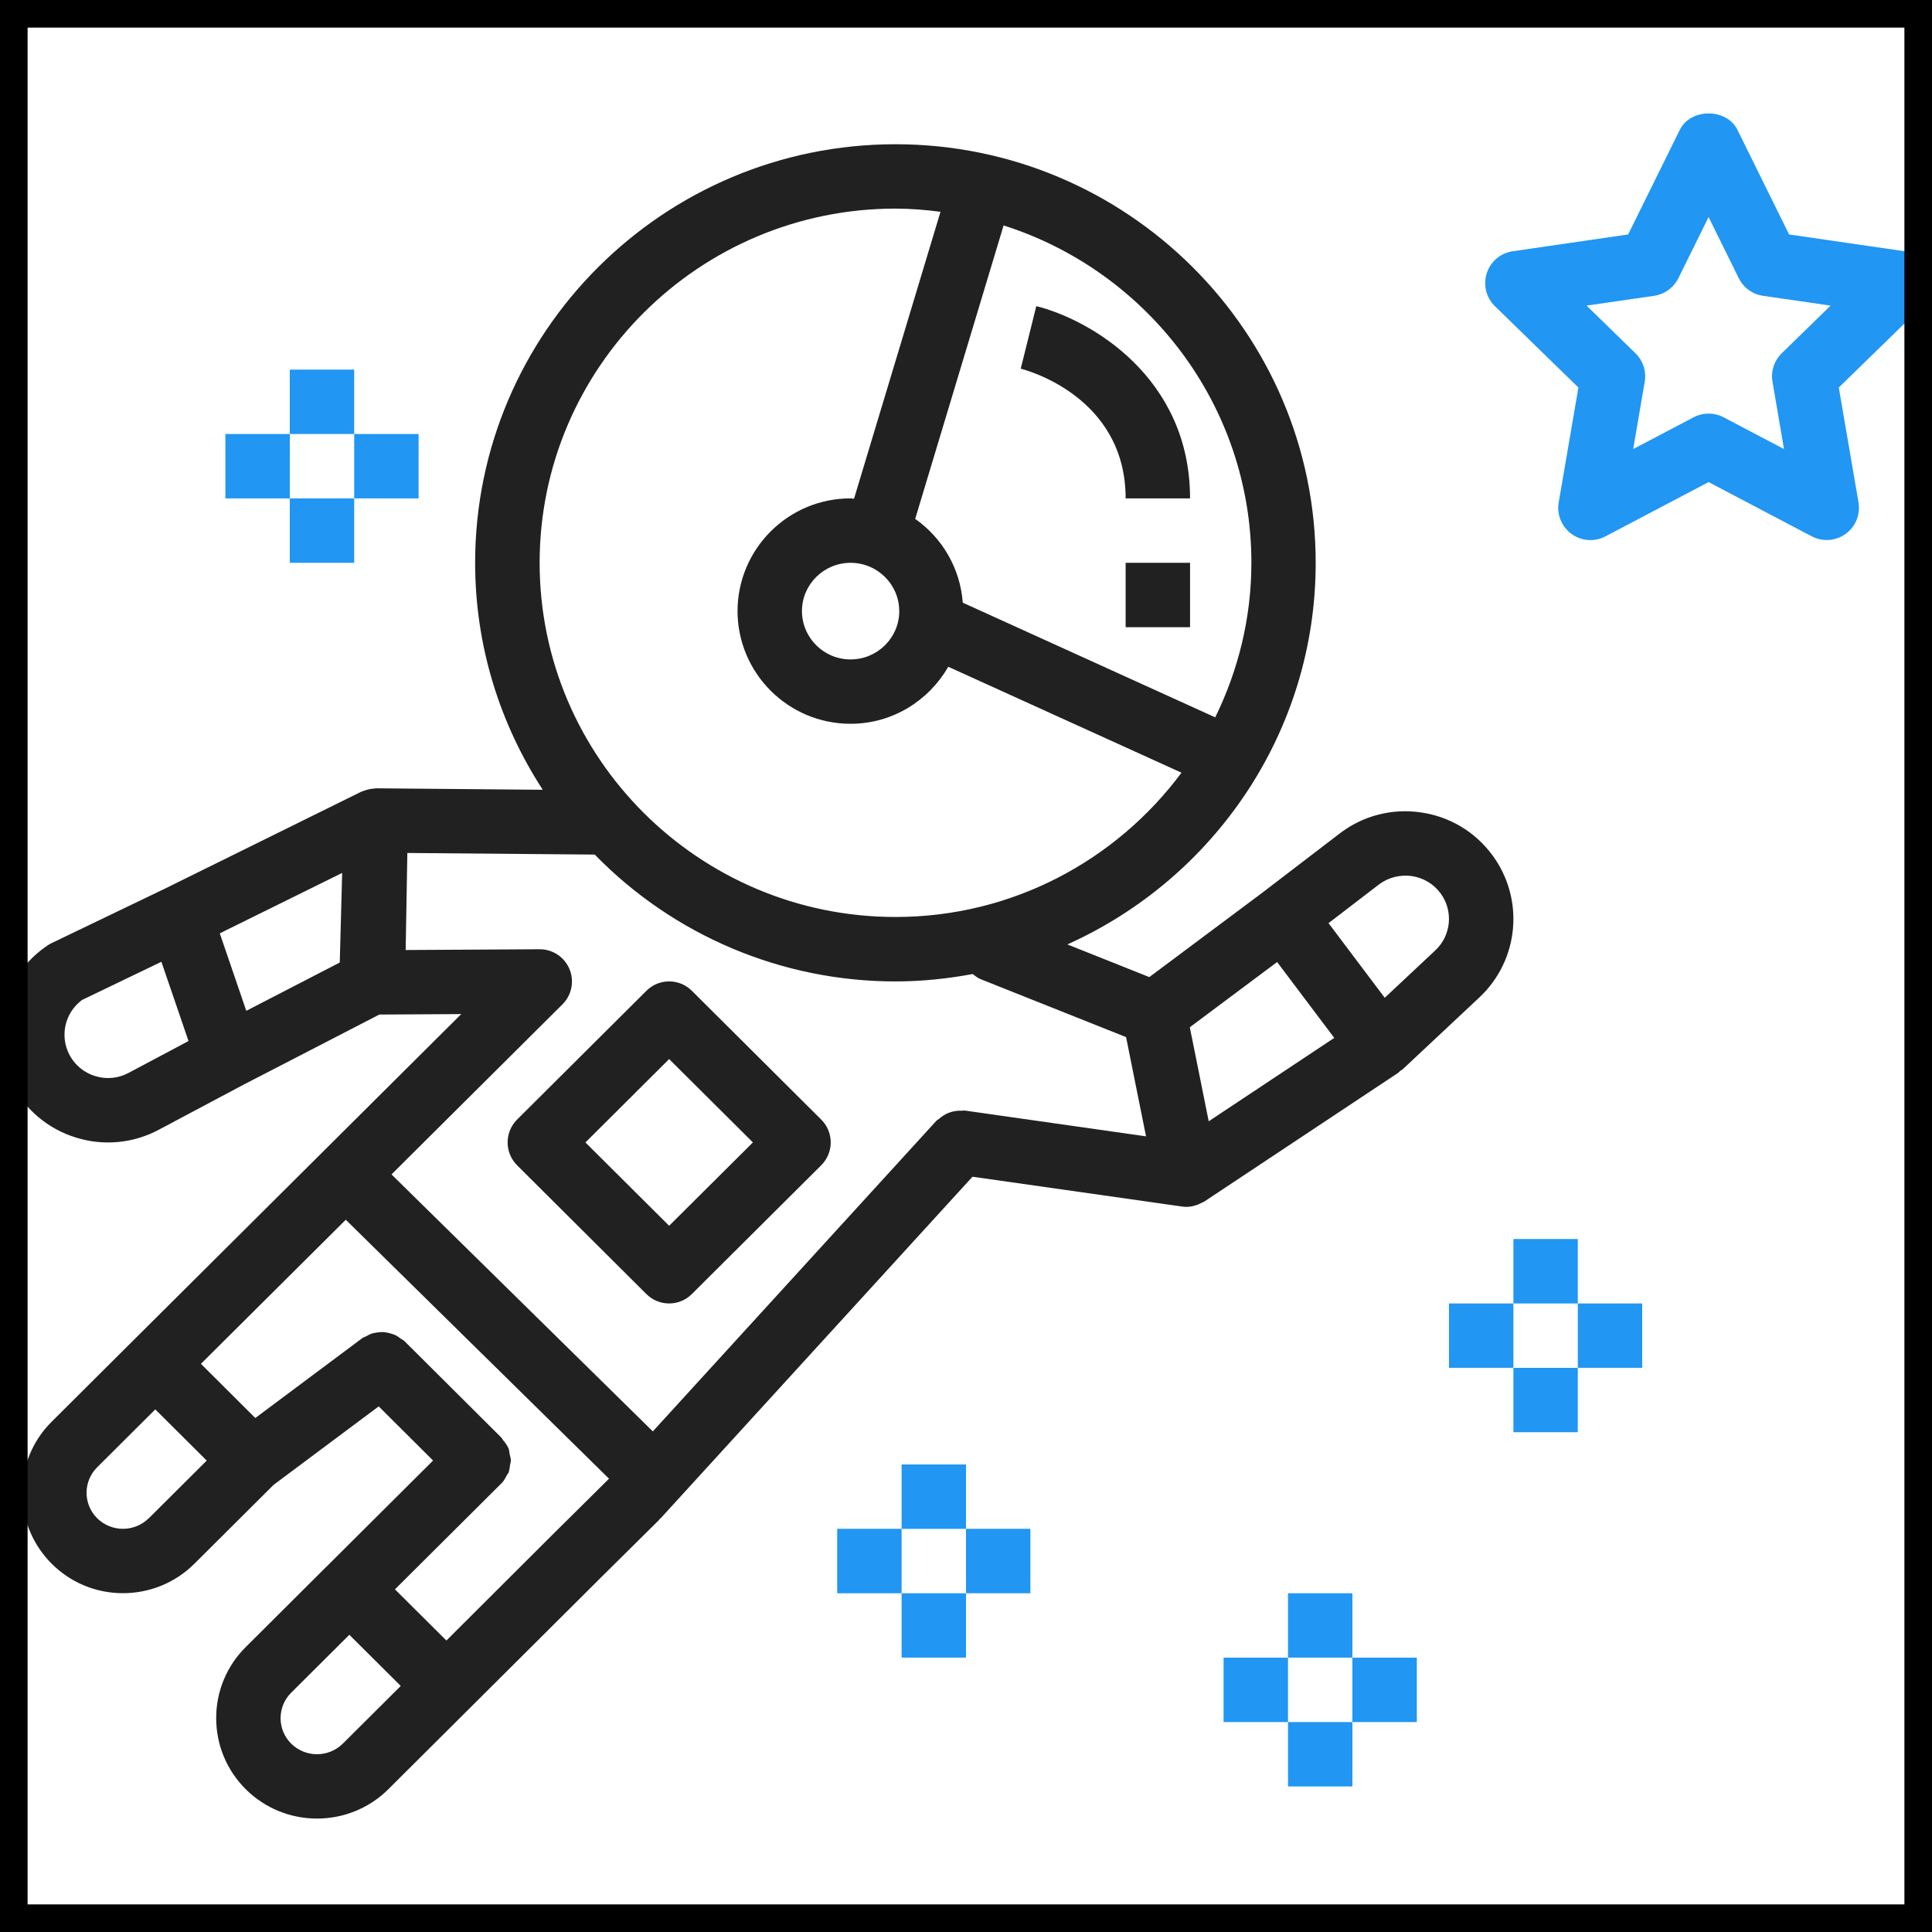
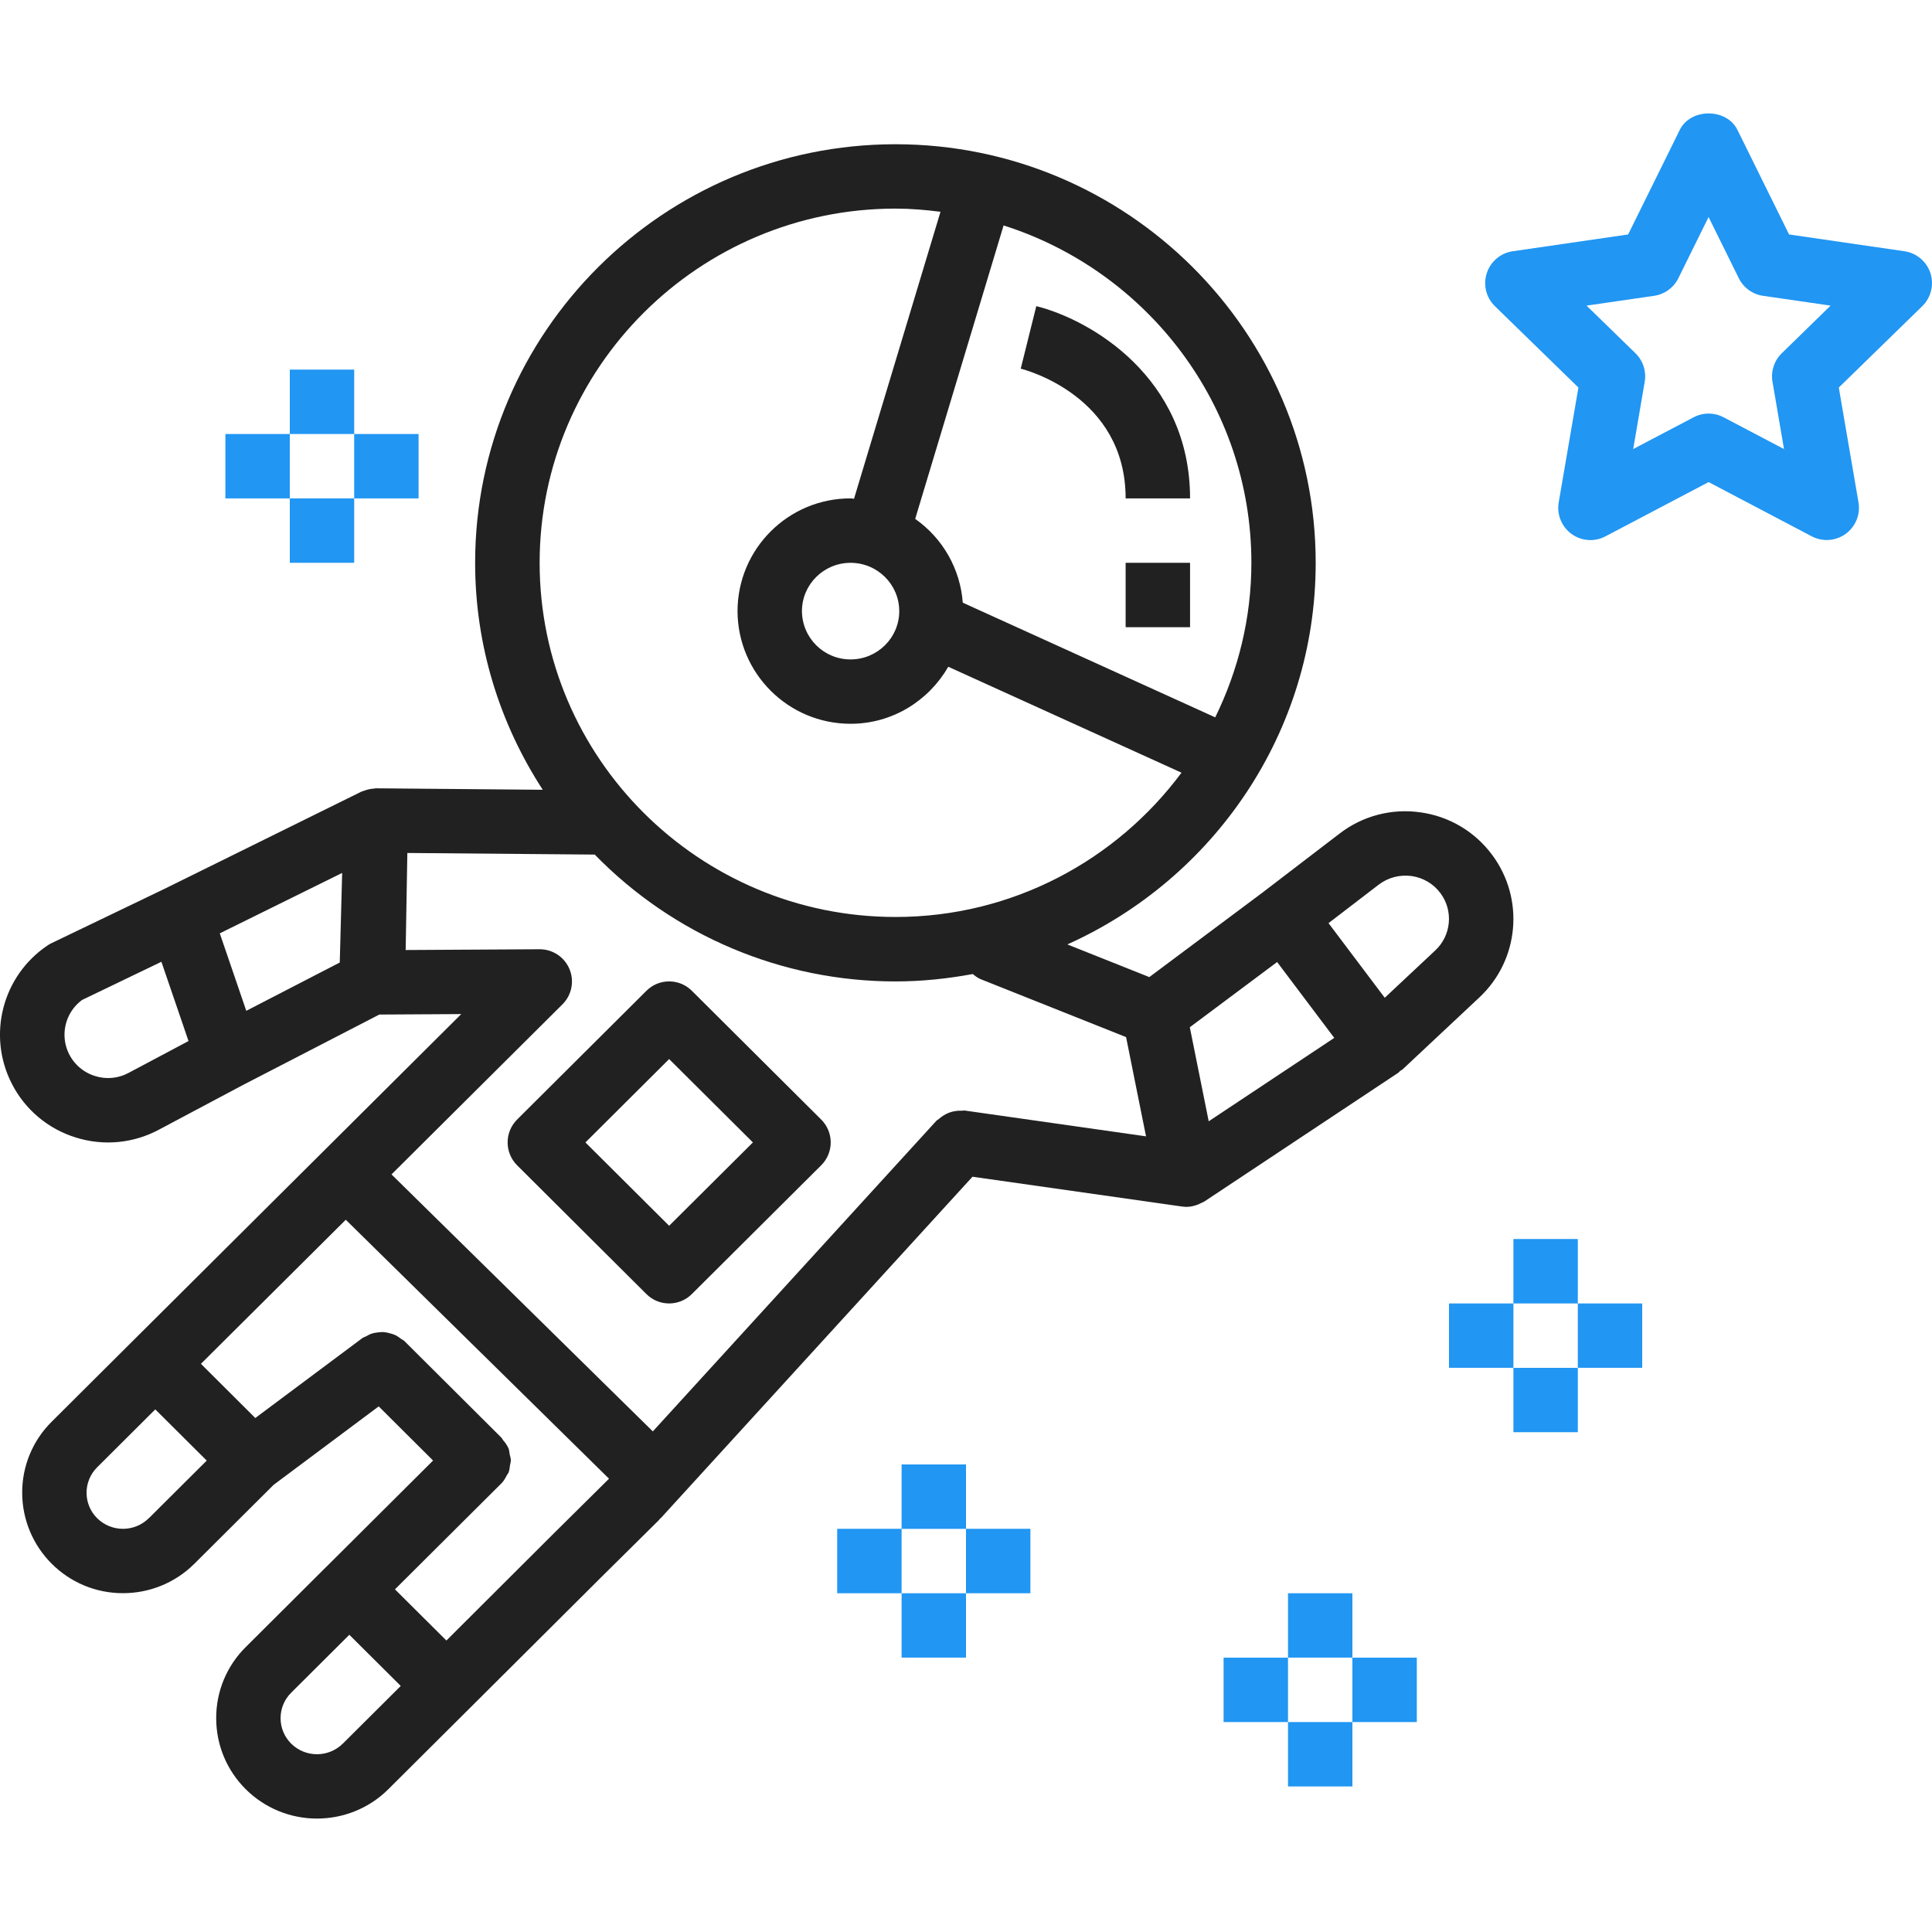
<svg xmlns="http://www.w3.org/2000/svg" width="70" height="70" fill="none">
  <path d="M69.943 9.896a1.168 1.168 0 00-.941-.793l-4.18-.608-1.87-3.787c-.391-.798-1.7-.798-2.091 0l-1.87 3.787-4.18.608a1.167 1.167 0 00-.648 1.99l3.026 2.948-.714 4.162c-.075.438.105.88.463 1.142.363.263.837.296 1.23.088l3.738-1.966 3.738 1.966a1.168 1.168 0 001.693-1.23l-.714-4.162 3.025-2.949a1.17 1.17 0 00.295-1.196zM64.556 12.8c-.275.267-.4.655-.335 1.033l.417 2.437-2.188-1.15a1.165 1.165 0 00-1.088 0l-2.188 1.15.417-2.437a1.168 1.168 0 00-.334-1.033l-1.773-1.727 2.448-.355c.38-.055.708-.294.879-.639l1.094-2.216 1.094 2.216c.17.345.498.584.879.639l2.448.355-1.77 1.727zM57.167 44.892h-2.333v2.334h2.333v-2.334zM57.167 49.56h-2.333v2.332h2.333V49.56zM59.5 47.226h-2.333v2.333H59.5v-2.333zM54.834 47.226H52.5v2.333h2.334v-2.333zM49 57.726h-2.333v2.333H49v-2.333zM49 62.393h-2.333v2.333H49v-2.333zM51.334 60.06H49v2.333h2.334v-2.334zM46.667 60.06h-2.334v2.333h2.334v-2.334zM35 53.06h-2.333v2.333H35v-2.334zM35 57.726h-2.333v2.333H35v-2.333zM37.333 55.392H35v2.334h2.333v-2.334zM32.667 55.392h-2.334v2.334h2.334v-2.334zM12.833 13.392H10.5v2.333h2.333v-2.333zM12.833 18.059H10.5v2.333h2.333V18.06zM15.166 15.725h-2.333v2.334h2.333v-2.334zM10.5 15.725H8.166v2.334H10.5v-2.334z" fill="#2196F3" />
  <path d="M54.063 30.974a3.88 3.88 0 00-2.599-1.541 3.886 3.886 0 00-2.93.77L45.794 32.3l-.001.002-4.151 3.1-2.97-1.184c5.296-2.376 8.998-7.674 8.998-13.825 0-8.363-6.83-15.167-15.227-15.167s-15.228 6.804-15.228 15.167c0 3.031.907 5.85 2.45 8.222l-6.046-.053h-.01c-.019 0-.034.01-.051.01a1.14 1.14 0 00-.34.069c-.028.01-.057.016-.084.029-.014.006-.028.007-.042.014l-7.072 3.491c-.001 0-.003 0-.003.002l-4.141 1.991a.905.905 0 00-.138.077A3.895 3.895 0 00.43 39.268a3.884 3.884 0 002.31 1.944 3.891 3.891 0 003.016-.281l3.036-1.614 4.952-2.558 2.968-.017L4.808 48.588c0 .002-.002.002-.003.003l-2.928 2.916a3.607 3.607 0 00-1.073 2.577 3.647 3.647 0 003.652 3.64c.936 0 1.869-.355 2.582-1.062l2.875-2.863 3.808-2.843 1.97 1.962-3.853 3.837-.004.002-2.928 2.917a3.607 3.607 0 00-1.073 2.576c0 .973.38 1.889 1.073 2.579a3.65 3.65 0 002.58 1.061c.935 0 1.87-.354 2.582-1.061l2.93-2.917 4.686-4.667.002-.003 2.21-2.188-.01-.008c.015-.014.035-.019.049-.034l11.3-12.377 7.593 1.08c.055.008.11.012.165.012.14 0 .277-.034.41-.084.038-.014.071-.033.108-.051.042-.021.086-.033.126-.06l7.029-4.666c.026-.018.04-.046.064-.065.028-.022.063-.031.089-.056l2.78-2.605a3.892 3.892 0 00.465-5.166zM4.66 38.872a1.56 1.56 0 01-1.221.113 1.565 1.565 0 01-.465-2.755l2.874-1.383.692 2.022.29.85-2.17 1.153zm7.65-3.998l-3.387 1.75-.558-1.633-.402-1.174 4.434-2.189-.087 3.246zm33.03-14.482c0 2.009-.48 3.904-1.31 5.599l-9.147-4.155a4.07 4.07 0 00-1.724-3.035l3.203-10.633c5.2 1.655 8.978 6.507 8.978 12.224zm-25.788 0c0-7.076 5.784-12.834 12.894-12.834.553 0 1.094.047 1.63.115L30.943 18.07c-.042 0-.081-.013-.125-.013a4.094 4.094 0 00-4.096 4.084 4.095 4.095 0 004.096 4.083c1.52 0 2.832-.838 3.54-2.066l8.45 3.838c-2.352 3.165-6.114 5.228-10.362 5.228-7.11 0-12.894-5.757-12.894-12.833zm13.03 1.75c0 .965-.792 1.75-1.764 1.75a1.759 1.759 0 01-1.762-1.75c0-.965.79-1.75 1.762-1.75s1.763.785 1.763 1.75zM5.391 55.007a1.33 1.33 0 01-1.87.002 1.3 1.3 0 010-1.847l2.105-2.097L7.49 52.92l-2.097 2.088zm7.03 8.167a1.33 1.33 0 01-1.87.002 1.299 1.299 0 010-1.847l2.106-2.098.88.876.983.978-2.099 2.09zm7.616-7.588l-.003.003-3.86 3.85-.882-.877-.982-.977 3.857-3.84v-.001l.004-.002c.087-.088.142-.193.196-.297.015-.03.044-.056.057-.087.036-.09.042-.187.056-.281.007-.054.03-.104.03-.16 0-.077-.028-.153-.044-.23-.014-.07-.014-.141-.041-.209a1.166 1.166 0 00-.2-.301c-.022-.026-.03-.058-.054-.083h-.002s0-.003-.002-.005l-3.515-3.5c-.037-.037-.085-.052-.127-.084a1.122 1.122 0 00-.19-.126 1.091 1.091 0 00-.204-.07 1.134 1.134 0 00-.226-.044 1.142 1.142 0 00-.209.01c-.078.01-.151.02-.227.045-.074.023-.139.06-.206.098-.044.024-.093.033-.133.063l-3.88 2.896-1.97-1.963 5.248-5.22 9.538 9.382-2.029 2.01zm14.917-15.349c-.034-.005-.066.008-.1.006a1.148 1.148 0 00-.252.015 1.081 1.081 0 00-.404.15c-.065.04-.124.081-.181.134-.028.024-.062.036-.088.064L23.653 51.862l-9.468-9.311 6.197-6.165a1.168 1.168 0 00-.83-1.993l-4.854.028.061-3.516 6.79.058a15.2 15.2 0 0010.897 4.596c.957 0 1.89-.1 2.799-.268.087.07.174.14.283.185l5.272 2.1.333 1.659.39 1.937-6.569-.935zm8.84.39l-.685-3.408 3.164-2.363.828 1.1 1.242 1.649-4.55 3.022zm8.21-6.193l-1.832 1.717-2.037-2.704 1.818-1.394c.34-.261.768-.368 1.188-.313.422.06.796.28 1.05.622a1.562 1.562 0 01-.187 2.072z" fill="#212121" />
  <path d="M29.755 40.565l-4.688-4.667a1.166 1.166 0 00-1.646 0l-4.687 4.667a1.172 1.172 0 000 1.654l4.686 4.667a1.166 1.166 0 001.647 0l4.688-4.667a1.167 1.167 0 000-1.654zm-5.51 3.848l-3.034-3.02 3.033-3.021 3.035 3.02-3.035 3.02zM37.547 11.092l-.564 2.266c.156.039 3.801.988 3.801 4.7h2.334c0-4.412-3.644-6.486-5.571-6.966zM43.118 20.392h-2.334v2.333h2.334v-2.333z" fill="#212121" />
-   <path stroke="#000" d="M.5.5h69v69H.5z" />
</svg>
